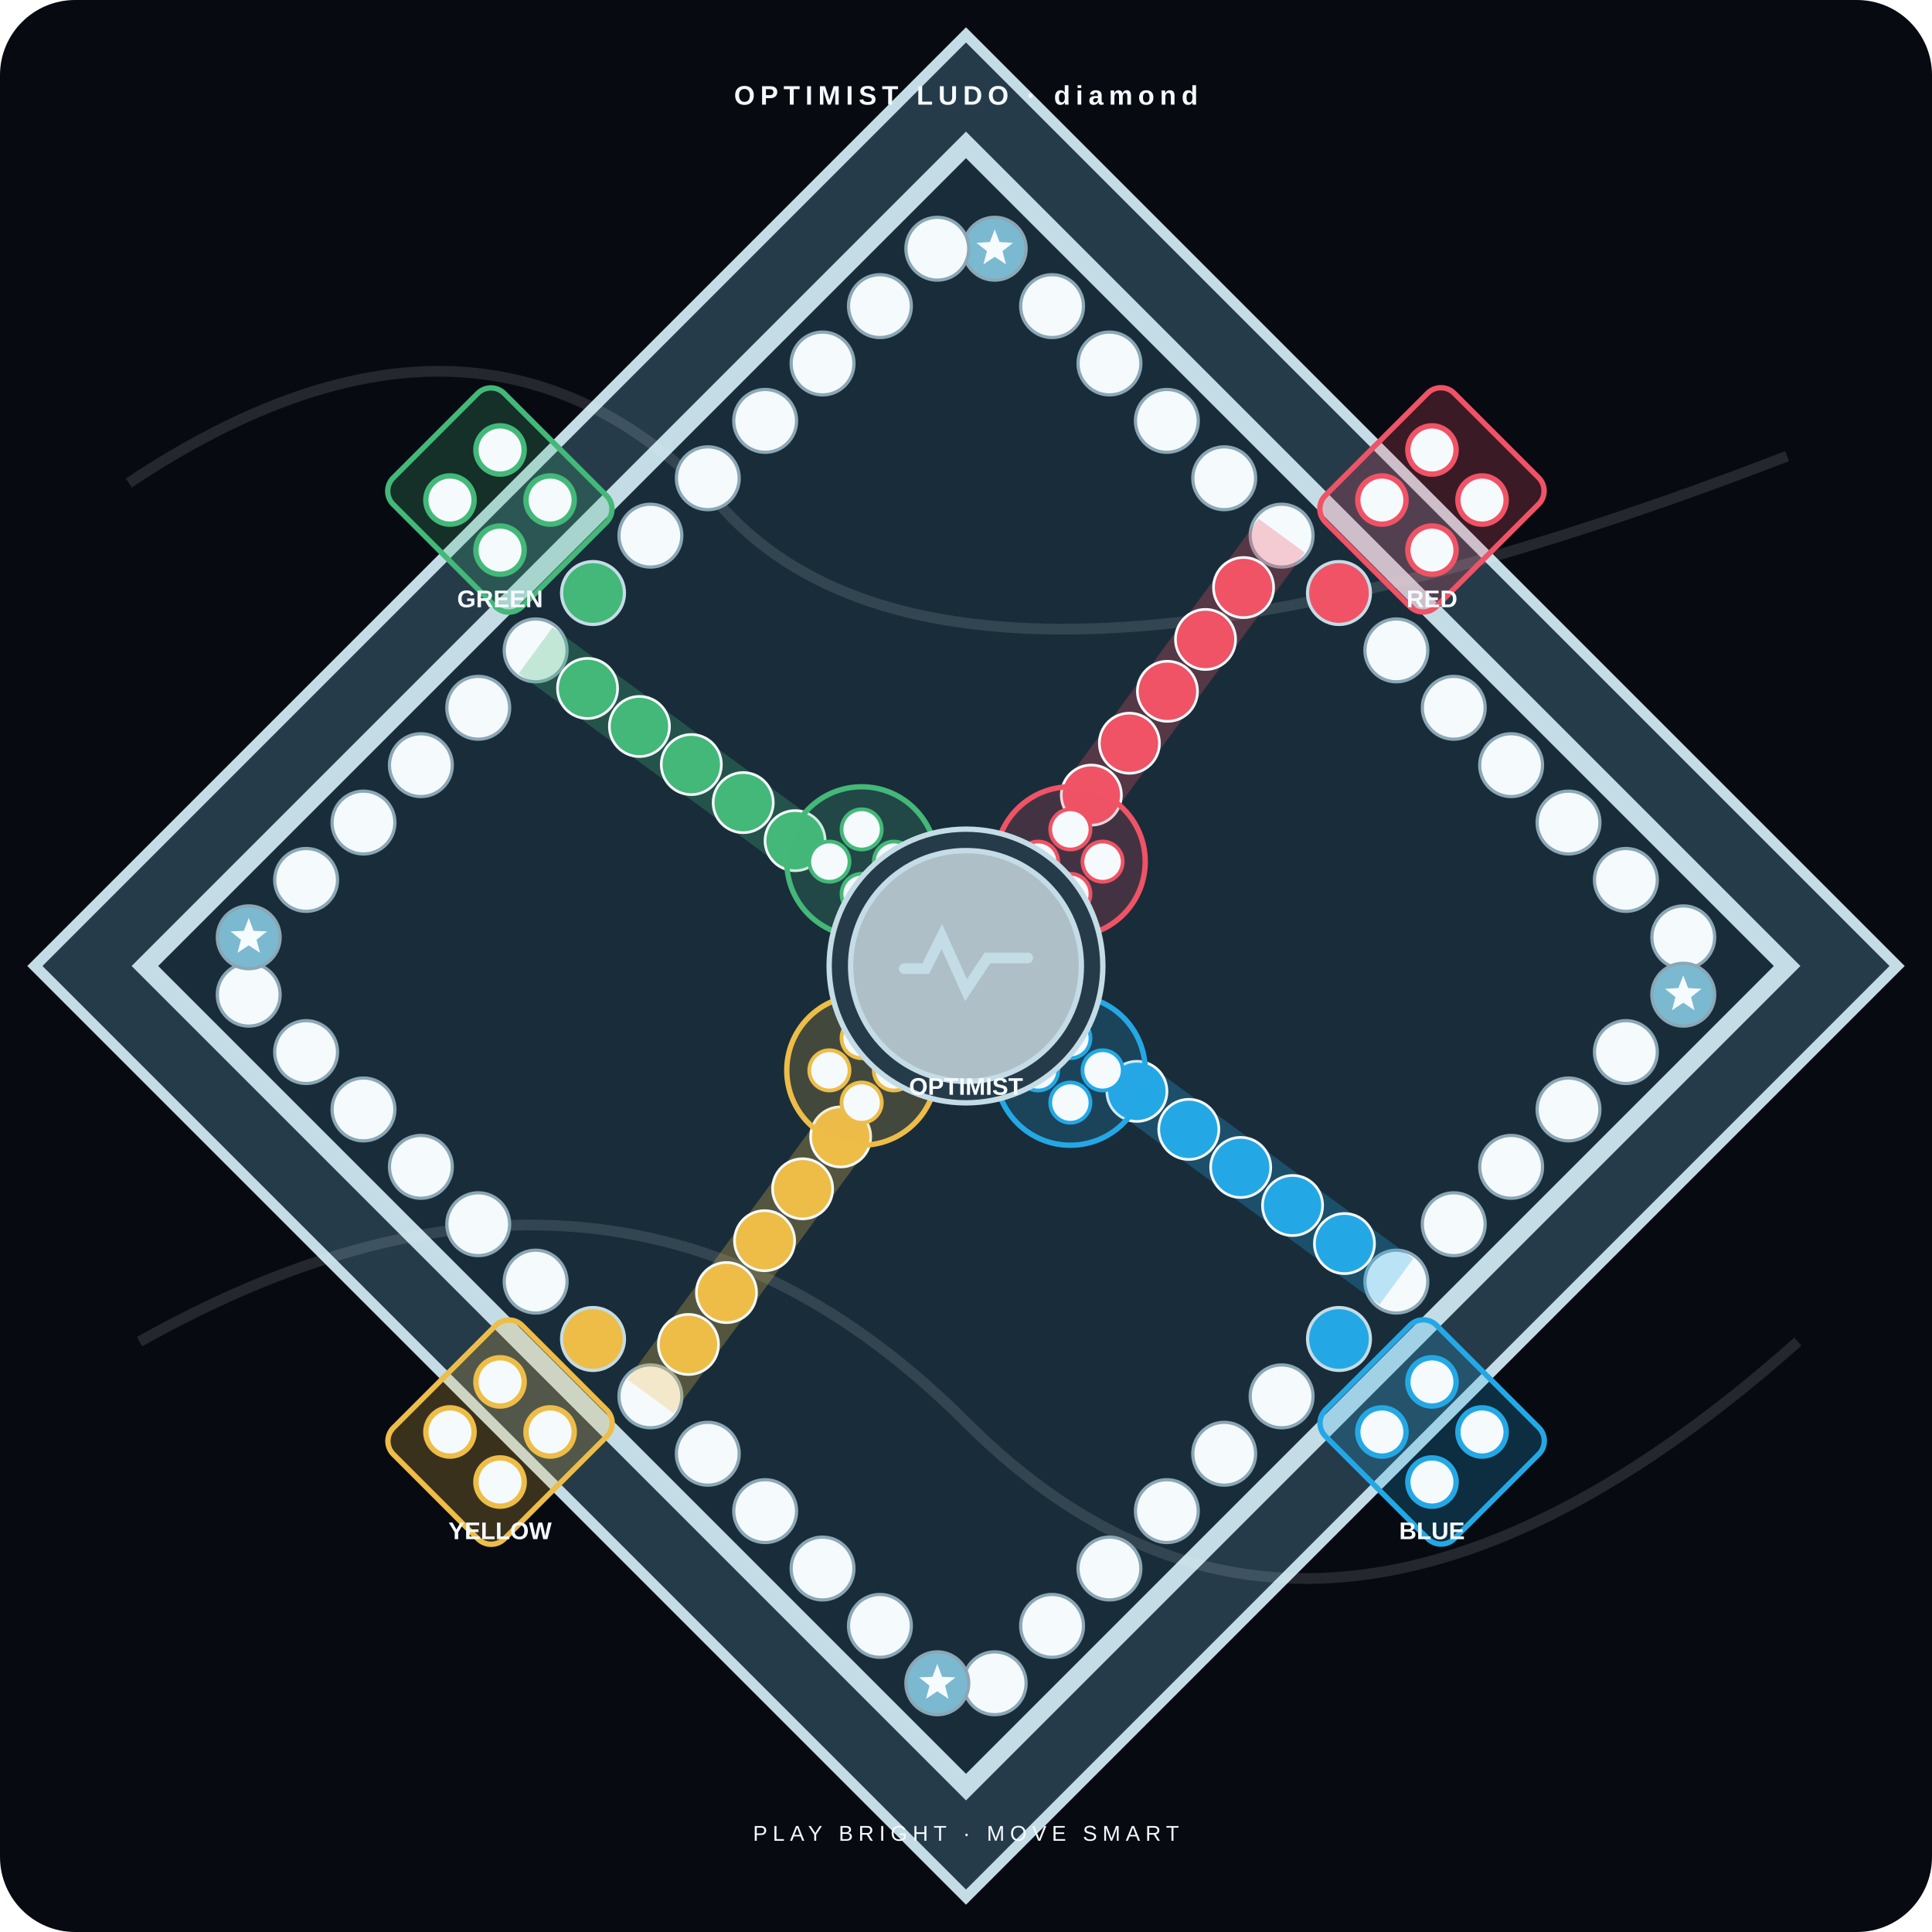
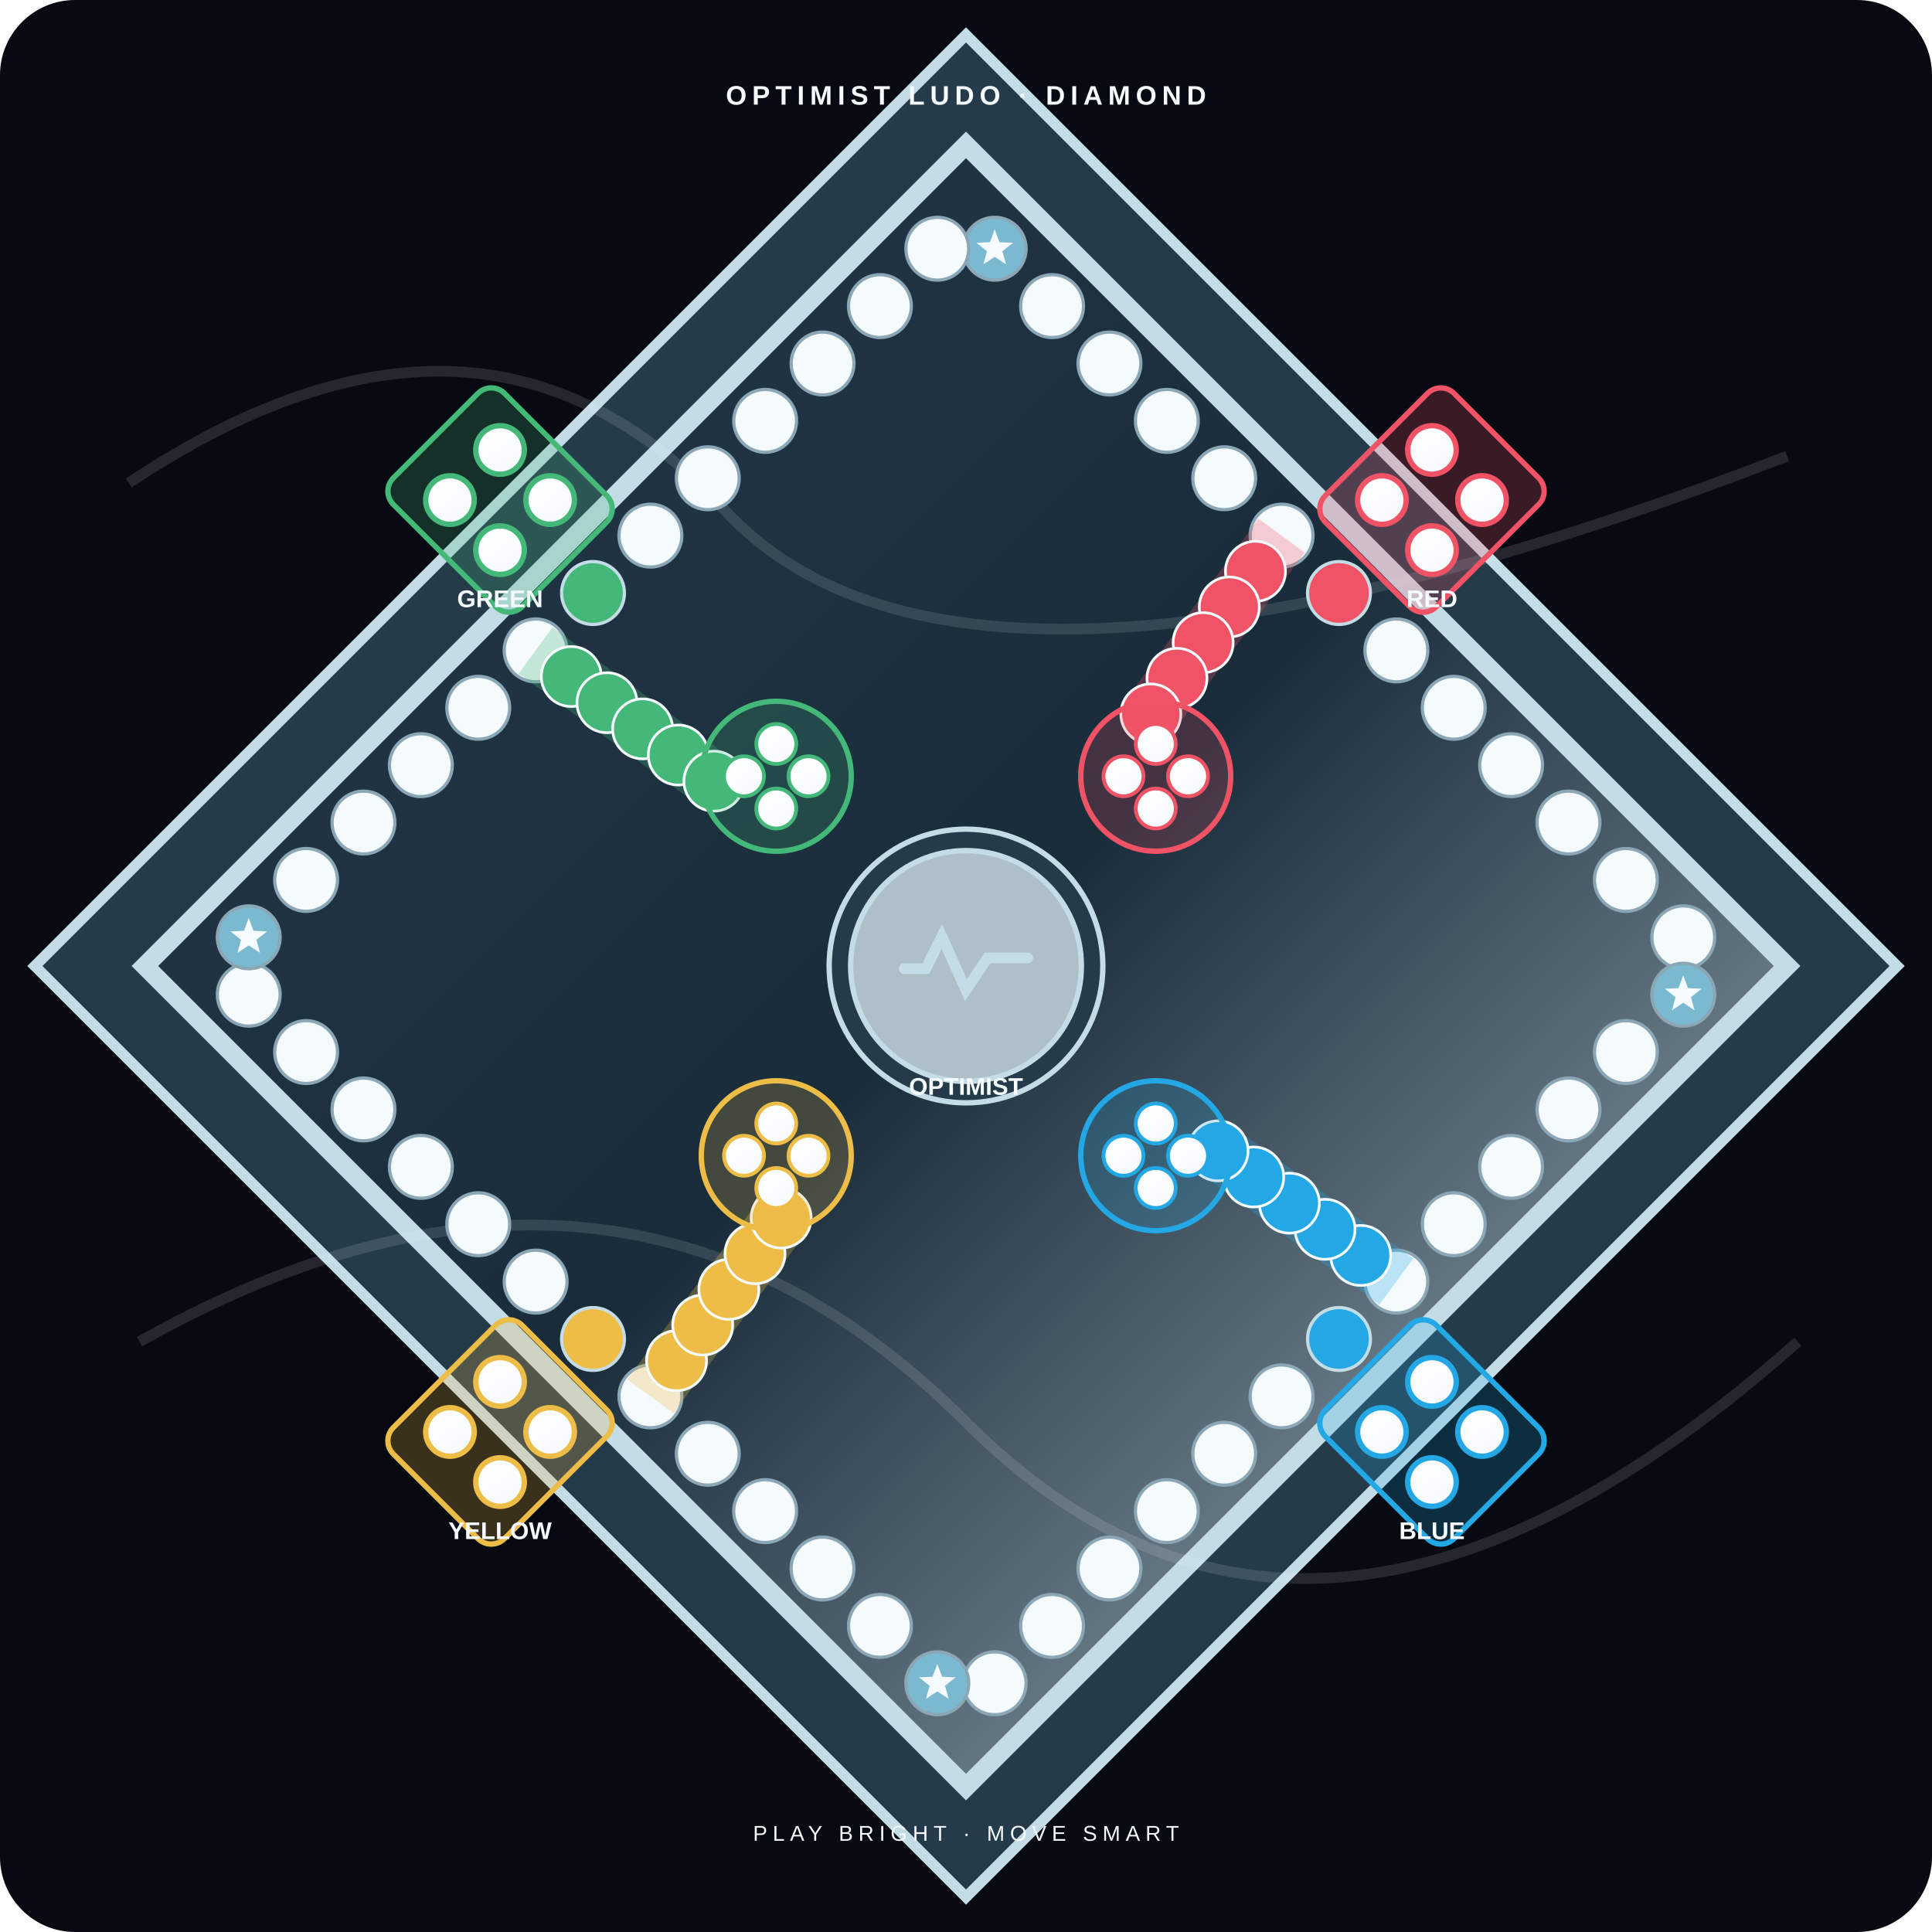
- <svg xmlns="http://www.w3.org/2000/svg" width="720" height="720" viewBox="0 0 720 720">
+ <svg xmlns="http://www.w3.org/2000/svg" width="720" height="720" viewBox="0 0 720 720" role="img" aria-label="OPTIMIST LUDO DIAMOND MARBLE">
+   <defs>
+     <linearGradient id="table" x1="0" y1="0" x2="1" y2="1">
+       <stop stop-color="#263b4a" />
+       <stop offset=".5" stop-color="#192c3a" />
+       <stop offset="1" stop-color="#aebfc8" />
+     </linearGradient>
+     <linearGradient id="cell" x1="0" y1="0" x2=".8" y2="1">
+       <stop stop-color="#fff" />
+       <stop offset="1" stop-color="#f5fafc" />
+     </linearGradient>
+   </defs>
  <rect width="720" height="720" rx="28" fill="#080a12" />
-   <path d="M360,13 L707,360 L360,707 L13,360Z" fill="#263b4a" stroke="#c4dce5" stroke-width="4" />
-   <path d="M360,54 L666,360 L360,666 L54,360Z" fill="#192c3a" stroke="#c4dce5" stroke-width="7" />
+   <path d="M360.00,13.00 L707.00,360.00 L360.00,707.00 L13.00,360.00Z" fill="#263b4a" stroke="#c4dce5" stroke-width="4" />
+   <path d="M360.00,54.00 L666.00,360.00 L360.00,666.00 L54.00,360.00Z" fill="url(#table)" stroke="#c4dce5" stroke-width="7" />
  <path d="M48 180Q180 92 270 190T666 170M52 500Q230 400 360 530T670 500" fill="none" stroke="#f5fbff" stroke-opacity=".12" stroke-width="4" />
-   <g transform="translate(533.65 186.35) rotate(-45.0)">
-     <rect x="-33.9" y="-29.3" width="67.9" height="58.5" rx="7" fill="#ef5365" fill-opacity=".22" stroke="#ef5365" stroke-width="2" />
+   <g transform="translate(533.648 186.352) rotate(-45.00)">
+     <rect x="-33.93" y="-29.27" width="67.86" height="58.55" rx="7" fill="#ef5365" fill-opacity=".22" stroke="#ef5365" stroke-width="2" />
  </g>
-   <circle id="bred0" cx="514.99" cy="186.35" r="9.0" fill="#f5fafc" stroke="#ef5365" stroke-width="2" />
-   <circle id="bred1" cx="533.65" cy="205.01" r="9.0" fill="#f5fafc" stroke="#ef5365" stroke-width="2" />
-   <circle id="bred2" cx="533.65" cy="167.69" r="9.0" fill="#f5fafc" stroke="#ef5365" stroke-width="2" />
-   <circle id="bred3" cx="552.31" cy="186.35" r="9.0" fill="#f5fafc" stroke="#ef5365" stroke-width="2" />
-   <text x="533.65" y="226.3" text-anchor="middle" fill="#f5fbff" font-family="Arial" font-size="9" font-weight="bold">RED</text>
-   <g transform="translate(533.65 533.65) rotate(45.0)">
-     <rect x="-33.9" y="-29.3" width="67.9" height="58.5" rx="7" fill="#24a8e5" fill-opacity=".22" stroke="#24a8e5" stroke-width="2" />
+   <circle id="bred0" cx="514.98" cy="186.352" r="9.05" fill="url(#cell)" stroke="#ef5365" stroke-width="2" />
+   <circle id="bred1" cx="533.648" cy="205.02" r="9.05" fill="url(#cell)" stroke="#ef5365" stroke-width="2" />
+   <circle id="bred2" cx="533.648" cy="167.684" r="9.05" fill="url(#cell)" stroke="#ef5365" stroke-width="2" />
+   <circle id="bred3" cx="552.316" cy="186.352" r="9.05" fill="url(#cell)" stroke="#ef5365" stroke-width="2" />
+   <text x="533.648" y="226.27" text-anchor="middle" fill="#f5fbff" font-family="Arial" font-size="9" font-weight="bold">RED</text>
+   <g transform="translate(533.648 533.648) rotate(45.00)">
+     <rect x="-33.93" y="-29.27" width="67.86" height="58.55" rx="7" fill="#24a8e5" fill-opacity=".22" stroke="#24a8e5" stroke-width="2" />
  </g>
-   <circle id="bblue0" cx="533.65" cy="514.99" r="9.0" fill="#f5fafc" stroke="#24a8e5" stroke-width="2" />
-   <circle id="bblue1" cx="514.99" cy="533.65" r="9.0" fill="#f5fafc" stroke="#24a8e5" stroke-width="2" />
-   <circle id="bblue2" cx="552.31" cy="533.65" r="9.0" fill="#f5fafc" stroke="#24a8e5" stroke-width="2" />
-   <circle id="bblue3" cx="533.65" cy="552.31" r="9.0" fill="#f5fafc" stroke="#24a8e5" stroke-width="2" />
-   <text x="533.65" y="573.6" text-anchor="middle" fill="#f5fbff" font-family="Arial" font-size="9" font-weight="bold">BLUE</text>
-   <g transform="translate(186.35 533.65) rotate(135.0)">
-     <rect x="-33.9" y="-29.3" width="67.9" height="58.5" rx="7" fill="#edbd48" fill-opacity=".22" stroke="#edbd48" stroke-width="2" />
+   <circle id="bblue0" cx="533.648" cy="514.98" r="9.05" fill="url(#cell)" stroke="#24a8e5" stroke-width="2" />
+   <circle id="bblue1" cx="514.98" cy="533.648" r="9.05" fill="url(#cell)" stroke="#24a8e5" stroke-width="2" />
+   <circle id="bblue2" cx="552.316" cy="533.648" r="9.05" fill="url(#cell)" stroke="#24a8e5" stroke-width="2" />
+   <circle id="bblue3" cx="533.648" cy="552.316" r="9.05" fill="url(#cell)" stroke="#24a8e5" stroke-width="2" />
+   <text x="533.648" y="573.57" text-anchor="middle" fill="#f5fbff" font-family="Arial" font-size="9" font-weight="bold">BLUE</text>
+   <g transform="translate(186.352 533.648) rotate(135.00)">
+     <rect x="-33.93" y="-29.27" width="67.86" height="58.55" rx="7" fill="#edbd48" fill-opacity=".22" stroke="#edbd48" stroke-width="2" />
  </g>
-   <circle id="byellow0" cx="205.01" cy="533.65" r="9.0" fill="#f5fafc" stroke="#edbd48" stroke-width="2" />
-   <circle id="byellow1" cx="186.35" cy="514.99" r="9.0" fill="#f5fafc" stroke="#edbd48" stroke-width="2" />
-   <circle id="byellow2" cx="186.35" cy="552.31" r="9.0" fill="#f5fafc" stroke="#edbd48" stroke-width="2" />
-   <circle id="byellow3" cx="167.69" cy="533.65" r="9.0" fill="#f5fafc" stroke="#edbd48" stroke-width="2" />
-   <text x="186.35" y="573.6" text-anchor="middle" fill="#f5fbff" font-family="Arial" font-size="9" font-weight="bold">YELLOW</text>
-   <g transform="translate(186.35 186.35) rotate(-135.0)">
-     <rect x="-33.9" y="-29.3" width="67.9" height="58.5" rx="7" fill="#43b878" fill-opacity=".22" stroke="#43b878" stroke-width="2" />
+   <circle id="byellow0" cx="205.02" cy="533.648" r="9.05" fill="url(#cell)" stroke="#edbd48" stroke-width="2" />
+   <circle id="byellow1" cx="186.352" cy="514.98" r="9.05" fill="url(#cell)" stroke="#edbd48" stroke-width="2" />
+   <circle id="byellow2" cx="186.352" cy="552.316" r="9.05" fill="url(#cell)" stroke="#edbd48" stroke-width="2" />
+   <circle id="byellow3" cx="167.684" cy="533.648" r="9.05" fill="url(#cell)" stroke="#edbd48" stroke-width="2" />
+   <text x="186.352" y="573.57" text-anchor="middle" fill="#f5fbff" font-family="Arial" font-size="9" font-weight="bold">YELLOW</text>
+   <g transform="translate(186.352 186.352) rotate(-135.00)">
+     <rect x="-33.93" y="-29.27" width="67.86" height="58.55" rx="7" fill="#43b878" fill-opacity=".22" stroke="#43b878" stroke-width="2" />
  </g>
-   <circle id="bgreen0" cx="186.35" cy="205.01" r="9.0" fill="#f5fafc" stroke="#43b878" stroke-width="2" />
-   <circle id="bgreen1" cx="205.01" cy="186.35" r="9.0" fill="#f5fafc" stroke="#43b878" stroke-width="2" />
-   <circle id="bgreen2" cx="167.69" cy="186.35" r="9.0" fill="#f5fafc" stroke="#43b878" stroke-width="2" />
-   <circle id="bgreen3" cx="186.35" cy="167.69" r="9.0" fill="#f5fafc" stroke="#43b878" stroke-width="2" />
-   <text x="186.35" y="226.3" text-anchor="middle" fill="#f5fbff" font-family="Arial" font-size="9" font-weight="bold">GREEN</text>
-   <circle id="t0" cx="370.69" cy="92.69" r="11.71" fill="#7bb9d1" stroke="#8ba7b5" stroke-width="1.2" />
-   <polygon id="s0" points="370.7,85.5 372.5,90.2 377.5,90.5 373.6,93.6 374.9,98.5 370.7,95.7 366.5,98.5 367.8,93.6 363.9,90.5 368.9,90.2" fill="#f5fbff" />
-   <circle id="t1" cx="392.08" cy="114.08" r="11.71" fill="#f5fafc" stroke="#8ba7b5" stroke-width="1.2" />
-   <circle id="t2" cx="413.46" cy="135.46" r="11.71" fill="#f5fafc" stroke="#8ba7b5" stroke-width="1.2" />
-   <circle id="t3" cx="434.85" cy="156.85" r="11.71" fill="#f5fafc" stroke="#8ba7b5" stroke-width="1.2" />
-   <circle id="t4" cx="456.23" cy="178.23" r="11.71" fill="#f5fafc" stroke="#8ba7b5" stroke-width="1.2" />
-   <circle id="t5" cx="477.62" cy="199.62" r="11.71" fill="#f5fafc" stroke="#8ba7b5" stroke-width="1.2" />
+   <circle id="bgreen0" cx="186.352" cy="205.02" r="9.05" fill="url(#cell)" stroke="#43b878" stroke-width="2" />
+   <circle id="bgreen1" cx="205.02" cy="186.352" r="9.05" fill="url(#cell)" stroke="#43b878" stroke-width="2" />
+   <circle id="bgreen2" cx="167.684" cy="186.352" r="9.05" fill="url(#cell)" stroke="#43b878" stroke-width="2" />
+   <circle id="bgreen3" cx="186.352" cy="167.684" r="9.05" fill="url(#cell)" stroke="#43b878" stroke-width="2" />
+   <text x="186.352" y="226.27" text-anchor="middle" fill="#f5fbff" font-family="Arial" font-size="9" font-weight="bold">GREEN</text>
+   <circle id="t0" cx="370.692" cy="92.692" r="11.71" fill="#7bb9d1" stroke="#8ba7b5" stroke-width="1.2" />
+   <polygon id="s0" points="370.69,85.51 372.47,90.25 377.53,90.47 373.56,93.62 374.92,98.51 370.69,95.71 366.47,98.51 367.82,93.62 363.86,90.47 368.92,90.25" fill="#f5fbff" />
+   <circle id="t1" cx="392.077" cy="114.077" r="11.71" fill="#f5fafc" stroke="#8ba7b5" stroke-width="1.2" />
+   <circle id="t2" cx="413.462" cy="135.462" r="11.71" fill="#f5fafc" stroke="#8ba7b5" stroke-width="1.2" />
+   <circle id="t3" cx="434.846" cy="156.846" r="11.71" fill="#f5fafc" stroke="#8ba7b5" stroke-width="1.2" />
+   <circle id="t4" cx="456.231" cy="178.231" r="11.71" fill="#f5fafc" stroke="#8ba7b5" stroke-width="1.2" />
+   <circle id="t5" cx="477.615" cy="199.615" r="11.71" fill="#f5fafc" stroke="#8ba7b5" stroke-width="1.2" />
  <circle id="t6" cx="499" cy="221" r="11.71" fill="#ef5365" stroke="#c4dce5" stroke-width="1.2" />
-   <circle id="t7" cx="520.38" cy="242.38" r="11.71" fill="#f5fafc" stroke="#8ba7b5" stroke-width="1.2" />
-   <circle id="t8" cx="541.77" cy="263.77" r="11.71" fill="#f5fafc" stroke="#8ba7b5" stroke-width="1.2" />
-   <circle id="t9" cx="563.15" cy="285.15" r="11.71" fill="#f5fafc" stroke="#8ba7b5" stroke-width="1.2" />
-   <circle id="t10" cx="584.54" cy="306.54" r="11.71" fill="#f5fafc" stroke="#8ba7b5" stroke-width="1.2" />
-   <circle id="t11" cx="605.92" cy="327.92" r="11.71" fill="#f5fafc" stroke="#8ba7b5" stroke-width="1.2" />
-   <circle id="t12" cx="627.31" cy="349.31" r="11.71" fill="#f5fafc" stroke="#8ba7b5" stroke-width="1.2" />
-   <circle id="t13" cx="627.31" cy="370.69" r="11.71" fill="#7bb9d1" stroke="#8ba7b5" stroke-width="1.2" />
-   <polygon id="s13" points="627.3,363.5 629.1,368.2 634.1,368.5 630.2,371.6 631.5,376.5 627.3,373.7 623.1,376.5 624.4,371.6 620.5,368.5 625.5,368.2" fill="#f5fbff" />
-   <circle id="t14" cx="605.92" cy="392.08" r="11.71" fill="#f5fafc" stroke="#8ba7b5" stroke-width="1.2" />
-   <circle id="t15" cx="584.54" cy="413.46" r="11.71" fill="#f5fafc" stroke="#8ba7b5" stroke-width="1.2" />
-   <circle id="t16" cx="563.15" cy="434.85" r="11.71" fill="#f5fafc" stroke="#8ba7b5" stroke-width="1.2" />
-   <circle id="t17" cx="541.77" cy="456.23" r="11.71" fill="#f5fafc" stroke="#8ba7b5" stroke-width="1.2" />
-   <circle id="t18" cx="520.38" cy="477.62" r="11.71" fill="#f5fafc" stroke="#8ba7b5" stroke-width="1.2" />
+   <circle id="t7" cx="520.385" cy="242.385" r="11.71" fill="#f5fafc" stroke="#8ba7b5" stroke-width="1.2" />
+   <circle id="t8" cx="541.769" cy="263.769" r="11.71" fill="#f5fafc" stroke="#8ba7b5" stroke-width="1.2" />
+   <circle id="t9" cx="563.154" cy="285.154" r="11.71" fill="#f5fafc" stroke="#8ba7b5" stroke-width="1.2" />
+   <circle id="t10" cx="584.538" cy="306.538" r="11.71" fill="#f5fafc" stroke="#8ba7b5" stroke-width="1.2" />
+   <circle id="t11" cx="605.923" cy="327.923" r="11.71" fill="#f5fafc" stroke="#8ba7b5" stroke-width="1.2" />
+   <circle id="t12" cx="627.308" cy="349.308" r="11.71" fill="#f5fafc" stroke="#8ba7b5" stroke-width="1.2" />
+   <circle id="t13" cx="627.308" cy="370.692" r="11.71" fill="#7bb9d1" stroke="#8ba7b5" stroke-width="1.2" />
+   <polygon id="s13" points="627.31,363.51 629.08,368.25 634.14,368.47 630.18,371.62 631.53,376.51 627.31,373.71 623.08,376.51 624.44,371.62 620.47,368.47 625.53,368.25" fill="#f5fbff" />
+   <circle id="t14" cx="605.923" cy="392.077" r="11.71" fill="#f5fafc" stroke="#8ba7b5" stroke-width="1.2" />
+   <circle id="t15" cx="584.538" cy="413.462" r="11.71" fill="#f5fafc" stroke="#8ba7b5" stroke-width="1.2" />
+   <circle id="t16" cx="563.154" cy="434.846" r="11.71" fill="#f5fafc" stroke="#8ba7b5" stroke-width="1.2" />
+   <circle id="t17" cx="541.769" cy="456.231" r="11.71" fill="#f5fafc" stroke="#8ba7b5" stroke-width="1.2" />
+   <circle id="t18" cx="520.385" cy="477.615" r="11.71" fill="#f5fafc" stroke="#8ba7b5" stroke-width="1.2" />
  <circle id="t19" cx="499" cy="499" r="11.71" fill="#24a8e5" stroke="#c4dce5" stroke-width="1.2" />
-   <circle id="t20" cx="477.62" cy="520.38" r="11.71" fill="#f5fafc" stroke="#8ba7b5" stroke-width="1.2" />
-   <circle id="t21" cx="456.23" cy="541.77" r="11.71" fill="#f5fafc" stroke="#8ba7b5" stroke-width="1.2" />
-   <circle id="t22" cx="434.85" cy="563.15" r="11.71" fill="#f5fafc" stroke="#8ba7b5" stroke-width="1.2" />
-   <circle id="t23" cx="413.46" cy="584.54" r="11.71" fill="#f5fafc" stroke="#8ba7b5" stroke-width="1.2" />
-   <circle id="t24" cx="392.08" cy="605.92" r="11.71" fill="#f5fafc" stroke="#8ba7b5" stroke-width="1.2" />
-   <circle id="t25" cx="370.69" cy="627.31" r="11.71" fill="#f5fafc" stroke="#8ba7b5" stroke-width="1.2" />
-   <circle id="t26" cx="349.31" cy="627.31" r="11.71" fill="#7bb9d1" stroke="#8ba7b5" stroke-width="1.2" />
-   <polygon id="s26" points="349.3,620.1 351.1,624.9 356.1,625.1 352.2,628.2 353.5,633.1 349.3,630.3 345.1,633.1 346.4,628.2 342.5,625.1 347.5,624.9" fill="#f5fbff" />
-   <circle id="t27" cx="327.92" cy="605.92" r="11.71" fill="#f5fafc" stroke="#8ba7b5" stroke-width="1.2" />
-   <circle id="t28" cx="306.54" cy="584.54" r="11.71" fill="#f5fafc" stroke="#8ba7b5" stroke-width="1.2" />
-   <circle id="t29" cx="285.15" cy="563.15" r="11.71" fill="#f5fafc" stroke="#8ba7b5" stroke-width="1.2" />
-   <circle id="t30" cx="263.77" cy="541.77" r="11.71" fill="#f5fafc" stroke="#8ba7b5" stroke-width="1.2" />
-   <circle id="t31" cx="242.38" cy="520.38" r="11.71" fill="#f5fafc" stroke="#8ba7b5" stroke-width="1.2" />
+   <circle id="t20" cx="477.615" cy="520.385" r="11.71" fill="#f5fafc" stroke="#8ba7b5" stroke-width="1.2" />
+   <circle id="t21" cx="456.231" cy="541.769" r="11.71" fill="#f5fafc" stroke="#8ba7b5" stroke-width="1.2" />
+   <circle id="t22" cx="434.846" cy="563.154" r="11.71" fill="#f5fafc" stroke="#8ba7b5" stroke-width="1.2" />
+   <circle id="t23" cx="413.462" cy="584.538" r="11.71" fill="#f5fafc" stroke="#8ba7b5" stroke-width="1.2" />
+   <circle id="t24" cx="392.077" cy="605.923" r="11.71" fill="#f5fafc" stroke="#8ba7b5" stroke-width="1.2" />
+   <circle id="t25" cx="370.692" cy="627.308" r="11.71" fill="#f5fafc" stroke="#8ba7b5" stroke-width="1.2" />
+   <circle id="t26" cx="349.308" cy="627.308" r="11.71" fill="#7bb9d1" stroke="#8ba7b5" stroke-width="1.2" />
+   <polygon id="s26" points="349.31,620.12 351.08,624.87 356.14,625.09 352.18,628.24 353.53,633.12 349.31,630.33 345.08,633.12 346.44,628.24 342.47,625.09 347.53,624.87" fill="#f5fbff" />
+   <circle id="t27" cx="327.923" cy="605.923" r="11.71" fill="#f5fafc" stroke="#8ba7b5" stroke-width="1.2" />
+   <circle id="t28" cx="306.538" cy="584.538" r="11.71" fill="#f5fafc" stroke="#8ba7b5" stroke-width="1.2" />
+   <circle id="t29" cx="285.154" cy="563.154" r="11.71" fill="#f5fafc" stroke="#8ba7b5" stroke-width="1.2" />
+   <circle id="t30" cx="263.769" cy="541.769" r="11.71" fill="#f5fafc" stroke="#8ba7b5" stroke-width="1.2" />
+   <circle id="t31" cx="242.385" cy="520.385" r="11.71" fill="#f5fafc" stroke="#8ba7b5" stroke-width="1.2" />
  <circle id="t32" cx="221" cy="499" r="11.71" fill="#edbd48" stroke="#c4dce5" stroke-width="1.2" />
-   <circle id="t33" cx="199.62" cy="477.62" r="11.71" fill="#f5fafc" stroke="#8ba7b5" stroke-width="1.2" />
-   <circle id="t34" cx="178.23" cy="456.23" r="11.71" fill="#f5fafc" stroke="#8ba7b5" stroke-width="1.2" />
-   <circle id="t35" cx="156.85" cy="434.85" r="11.71" fill="#f5fafc" stroke="#8ba7b5" stroke-width="1.2" />
-   <circle id="t36" cx="135.46" cy="413.46" r="11.71" fill="#f5fafc" stroke="#8ba7b5" stroke-width="1.2" />
-   <circle id="t37" cx="114.08" cy="392.08" r="11.71" fill="#f5fafc" stroke="#8ba7b5" stroke-width="1.2" />
-   <circle id="t38" cx="92.69" cy="370.69" r="11.71" fill="#f5fafc" stroke="#8ba7b5" stroke-width="1.2" />
-   <circle id="t39" cx="92.69" cy="349.31" r="11.71" fill="#7bb9d1" stroke="#8ba7b5" stroke-width="1.2" />
-   <polygon id="s39" points="92.7,342.1 94.5,346.9 99.5,347.1 95.6,350.2 96.9,355.1 92.7,352.3 88.5,355.1 89.8,350.2 85.9,347.1 90.9,346.9" fill="#f5fbff" />
-   <circle id="t40" cx="114.08" cy="327.92" r="11.71" fill="#f5fafc" stroke="#8ba7b5" stroke-width="1.2" />
-   <circle id="t41" cx="135.46" cy="306.54" r="11.71" fill="#f5fafc" stroke="#8ba7b5" stroke-width="1.2" />
-   <circle id="t42" cx="156.85" cy="285.15" r="11.71" fill="#f5fafc" stroke="#8ba7b5" stroke-width="1.2" />
-   <circle id="t43" cx="178.23" cy="263.77" r="11.71" fill="#f5fafc" stroke="#8ba7b5" stroke-width="1.2" />
-   <circle id="t44" cx="199.62" cy="242.38" r="11.71" fill="#f5fafc" stroke="#8ba7b5" stroke-width="1.2" />
+   <circle id="t33" cx="199.615" cy="477.615" r="11.71" fill="#f5fafc" stroke="#8ba7b5" stroke-width="1.2" />
+   <circle id="t34" cx="178.231" cy="456.231" r="11.71" fill="#f5fafc" stroke="#8ba7b5" stroke-width="1.2" />
+   <circle id="t35" cx="156.846" cy="434.846" r="11.71" fill="#f5fafc" stroke="#8ba7b5" stroke-width="1.2" />
+   <circle id="t36" cx="135.462" cy="413.462" r="11.71" fill="#f5fafc" stroke="#8ba7b5" stroke-width="1.2" />
+   <circle id="t37" cx="114.077" cy="392.077" r="11.71" fill="#f5fafc" stroke="#8ba7b5" stroke-width="1.2" />
+   <circle id="t38" cx="92.692" cy="370.692" r="11.71" fill="#f5fafc" stroke="#8ba7b5" stroke-width="1.2" />
+   <circle id="t39" cx="92.692" cy="349.308" r="11.71" fill="#7bb9d1" stroke="#8ba7b5" stroke-width="1.2" />
+   <polygon id="s39" points="92.69,342.12 94.47,346.87 99.53,347.09 95.56,350.24 96.92,355.12 92.69,352.33 88.47,355.12 89.82,350.24 85.86,347.09 90.92,346.87" fill="#f5fbff" />
+   <circle id="t40" cx="114.077" cy="327.923" r="11.71" fill="#f5fafc" stroke="#8ba7b5" stroke-width="1.2" />
+   <circle id="t41" cx="135.462" cy="306.538" r="11.71" fill="#f5fafc" stroke="#8ba7b5" stroke-width="1.2" />
+   <circle id="t42" cx="156.846" cy="285.154" r="11.71" fill="#f5fafc" stroke="#8ba7b5" stroke-width="1.2" />
+   <circle id="t43" cx="178.231" cy="263.769" r="11.71" fill="#f5fafc" stroke="#8ba7b5" stroke-width="1.2" />
+   <circle id="t44" cx="199.615" cy="242.385" r="11.71" fill="#f5fafc" stroke="#8ba7b5" stroke-width="1.2" />
  <circle id="t45" cx="221" cy="221" r="11.71" fill="#43b878" stroke="#c4dce5" stroke-width="1.2" />
-   <circle id="t46" cx="242.38" cy="199.62" r="11.71" fill="#f5fafc" stroke="#8ba7b5" stroke-width="1.2" />
-   <circle id="t47" cx="263.77" cy="178.23" r="11.71" fill="#f5fafc" stroke="#8ba7b5" stroke-width="1.2" />
-   <circle id="t48" cx="285.15" cy="156.85" r="11.71" fill="#f5fafc" stroke="#8ba7b5" stroke-width="1.2" />
-   <circle id="t49" cx="306.54" cy="135.46" r="11.71" fill="#f5fafc" stroke="#8ba7b5" stroke-width="1.2" />
-   <circle id="t50" cx="327.92" cy="114.08" r="11.71" fill="#f5fafc" stroke="#8ba7b5" stroke-width="1.2" />
-   <circle id="t51" cx="349.31" cy="92.69" r="11.71" fill="#f5fafc" stroke="#8ba7b5" stroke-width="1.2" />
-   <path d="M477.62,199.62 L463.44,218.96 L449.26,238.3 L435.07,257.63 L420.89,276.97 L406.71,296.31" stroke="#ef5365" stroke-opacity=".28" stroke-width="21.3" fill="none" />
-   <circle id="hred0" cx="463.44" cy="218.96" r="11.2" fill="#ef5365" stroke="#f5fafc" stroke-width="1" />
-   <circle id="hred1" cx="449.26" cy="238.3" r="11.2" fill="#ef5365" stroke="#f5fafc" stroke-width="1" />
-   <circle id="hred2" cx="435.07" cy="257.63" r="11.2" fill="#ef5365" stroke="#f5fafc" stroke-width="1" />
-   <circle id="hred3" cx="420.89" cy="276.97" r="11.2" fill="#ef5365" stroke="#f5fafc" stroke-width="1" />
-   <circle id="hred4" cx="406.71" cy="296.31" r="11.2" fill="#ef5365" stroke="#f5fafc" stroke-width="1" />
-   <circle cx="398.89" cy="321.11" r="27.9" fill="#ef5365" fill-opacity=".2" stroke="#ef5365" stroke-width="2" />
-   <circle id="fred0" cx="386.87" cy="321.11" r="7.5" fill="#f5fafc" stroke="#ef5365" stroke-width="1.4" />
-   <circle id="fred1" cx="398.89" cy="333.13" r="7.5" fill="#f5fafc" stroke="#ef5365" stroke-width="1.4" />
-   <circle id="fred2" cx="398.89" cy="309.09" r="7.5" fill="#f5fafc" stroke="#ef5365" stroke-width="1.4" />
-   <circle id="fred3" cx="410.91" cy="321.11" r="7.5" fill="#f5fafc" stroke="#ef5365" stroke-width="1.4" />
-   <path d="M520.38,477.62 L501.04,463.44 L481.7,449.26 L462.37,435.07 L443.03,420.89 L423.69,406.71" stroke="#24a8e5" stroke-opacity=".28" stroke-width="21.3" fill="none" />
-   <circle id="hblue0" cx="501.04" cy="463.44" r="11.2" fill="#24a8e5" stroke="#f5fafc" stroke-width="1" />
-   <circle id="hblue1" cx="481.7" cy="449.26" r="11.2" fill="#24a8e5" stroke="#f5fafc" stroke-width="1" />
-   <circle id="hblue2" cx="462.37" cy="435.07" r="11.2" fill="#24a8e5" stroke="#f5fafc" stroke-width="1" />
-   <circle id="hblue3" cx="443.03" cy="420.89" r="11.2" fill="#24a8e5" stroke="#f5fafc" stroke-width="1" />
-   <circle id="hblue4" cx="423.69" cy="406.71" r="11.2" fill="#24a8e5" stroke="#f5fafc" stroke-width="1" />
-   <circle cx="398.89" cy="398.89" r="27.9" fill="#24a8e5" fill-opacity=".2" stroke="#24a8e5" stroke-width="2" />
-   <circle id="fblue0" cx="398.89" cy="386.87" r="7.5" fill="#f5fafc" stroke="#24a8e5" stroke-width="1.4" />
-   <circle id="fblue1" cx="386.87" cy="398.89" r="7.5" fill="#f5fafc" stroke="#24a8e5" stroke-width="1.4" />
-   <circle id="fblue2" cx="410.91" cy="398.89" r="7.5" fill="#f5fafc" stroke="#24a8e5" stroke-width="1.4" />
-   <circle id="fblue3" cx="398.89" cy="410.91" r="7.5" fill="#f5fafc" stroke="#24a8e5" stroke-width="1.4" />
-   <path d="M242.38,520.38 L256.56,501.04 L270.74,481.7 L284.93,462.37 L299.11,443.03 L313.29,423.69" stroke="#edbd48" stroke-opacity=".28" stroke-width="21.3" fill="none" />
-   <circle id="hyellow0" cx="256.56" cy="501.04" r="11.2" fill="#edbd48" stroke="#f5fafc" stroke-width="1" />
-   <circle id="hyellow1" cx="270.74" cy="481.7" r="11.2" fill="#edbd48" stroke="#f5fafc" stroke-width="1" />
-   <circle id="hyellow2" cx="284.93" cy="462.37" r="11.2" fill="#edbd48" stroke="#f5fafc" stroke-width="1" />
-   <circle id="hyellow3" cx="299.11" cy="443.03" r="11.2" fill="#edbd48" stroke="#f5fafc" stroke-width="1" />
-   <circle id="hyellow4" cx="313.29" cy="423.69" r="11.2" fill="#edbd48" stroke="#f5fafc" stroke-width="1" />
-   <circle cx="321.11" cy="398.89" r="27.9" fill="#edbd48" fill-opacity=".2" stroke="#edbd48" stroke-width="2" />
-   <circle id="fyellow0" cx="333.13" cy="398.89" r="7.5" fill="#f5fafc" stroke="#edbd48" stroke-width="1.4" />
-   <circle id="fyellow1" cx="321.11" cy="386.87" r="7.5" fill="#f5fafc" stroke="#edbd48" stroke-width="1.4" />
-   <circle id="fyellow2" cx="321.11" cy="410.91" r="7.5" fill="#f5fafc" stroke="#edbd48" stroke-width="1.4" />
-   <circle id="fyellow3" cx="309.09" cy="398.89" r="7.5" fill="#f5fafc" stroke="#edbd48" stroke-width="1.4" />
-   <path d="M199.62,242.38 L218.96,256.56 L238.3,270.74 L257.63,284.93 L276.97,299.11 L296.31,313.29" stroke="#43b878" stroke-opacity=".28" stroke-width="21.3" fill="none" />
-   <circle id="hgreen0" cx="218.96" cy="256.56" r="11.2" fill="#43b878" stroke="#f5fafc" stroke-width="1" />
-   <circle id="hgreen1" cx="238.3" cy="270.74" r="11.2" fill="#43b878" stroke="#f5fafc" stroke-width="1" />
-   <circle id="hgreen2" cx="257.63" cy="284.93" r="11.2" fill="#43b878" stroke="#f5fafc" stroke-width="1" />
-   <circle id="hgreen3" cx="276.97" cy="299.11" r="11.2" fill="#43b878" stroke="#f5fafc" stroke-width="1" />
-   <circle id="hgreen4" cx="296.31" cy="313.29" r="11.2" fill="#43b878" stroke="#f5fafc" stroke-width="1" />
-   <circle cx="321.11" cy="321.11" r="27.9" fill="#43b878" fill-opacity=".2" stroke="#43b878" stroke-width="2" />
-   <circle id="fgreen0" cx="321.11" cy="333.13" r="7.5" fill="#f5fafc" stroke="#43b878" stroke-width="1.4" />
-   <circle id="fgreen1" cx="333.13" cy="321.11" r="7.5" fill="#f5fafc" stroke="#43b878" stroke-width="1.4" />
-   <circle id="fgreen2" cx="309.09" cy="321.11" r="7.5" fill="#f5fafc" stroke="#43b878" stroke-width="1.4" />
-   <circle id="fgreen3" cx="321.11" cy="309.09" r="7.5" fill="#f5fafc" stroke="#43b878" stroke-width="1.4" />
+   <circle id="t46" cx="242.385" cy="199.615" r="11.71" fill="#f5fafc" stroke="#8ba7b5" stroke-width="1.2" />
+   <circle id="t47" cx="263.769" cy="178.231" r="11.71" fill="#f5fafc" stroke="#8ba7b5" stroke-width="1.2" />
+   <circle id="t48" cx="285.154" cy="156.846" r="11.71" fill="#f5fafc" stroke="#8ba7b5" stroke-width="1.2" />
+   <circle id="t49" cx="306.538" cy="135.462" r="11.71" fill="#f5fafc" stroke="#8ba7b5" stroke-width="1.2" />
+   <circle id="t50" cx="327.923" cy="114.077" r="11.71" fill="#f5fafc" stroke="#8ba7b5" stroke-width="1.2" />
+   <circle id="t51" cx="349.308" cy="92.692" r="11.71" fill="#f5fafc" stroke="#8ba7b5" stroke-width="1.2" />
+   <path d="M477.615,199.615 L467.869,212.906 L458.122,226.196 L448.376,239.487 L438.629,252.778 L428.883,266.069" stroke="#ef5365" stroke-opacity=".28" stroke-width="21.29" fill="none" />
+   <circle id="hred0" cx="467.869" cy="212.906" r="11.18" fill="#ef5365" stroke="#f5fafc" stroke-width="1" />
+   <circle id="hred1" cx="458.122" cy="226.196" r="11.18" fill="#ef5365" stroke="#f5fafc" stroke-width="1" />
+   <circle id="hred2" cx="448.376" cy="239.487" r="11.18" fill="#ef5365" stroke="#f5fafc" stroke-width="1" />
+   <circle id="hred3" cx="438.629" cy="252.778" r="11.18" fill="#ef5365" stroke="#f5fafc" stroke-width="1" />
+   <circle id="hred4" cx="428.883" cy="266.069" r="11.18" fill="#ef5365" stroke="#f5fafc" stroke-width="1" />
+   <circle cx="430.711" cy="289.289" r="27.94" fill="#ef5365" fill-opacity=".2" stroke="#ef5365" stroke-width="2" />
+   <circle id="fred0" cx="418.691" cy="289.289" r="7.45" fill="url(#cell)" stroke="#ef5365" stroke-width="1.4" />
+   <circle id="fred1" cx="430.711" cy="301.309" r="7.45" fill="url(#cell)" stroke="#ef5365" stroke-width="1.4" />
+   <circle id="fred2" cx="430.711" cy="277.269" r="7.45" fill="url(#cell)" stroke="#ef5365" stroke-width="1.4" />
+   <circle id="fred3" cx="442.731" cy="289.289" r="7.45" fill="url(#cell)" stroke="#ef5365" stroke-width="1.4" />
+   <path d="M520.385,477.615 L507.094,467.869 L493.804,458.122 L480.513,448.376 L467.222,438.629 L453.931,428.883" stroke="#24a8e5" stroke-opacity=".28" stroke-width="21.29" fill="none" />
+   <circle id="hblue0" cx="507.094" cy="467.869" r="11.18" fill="#24a8e5" stroke="#f5fafc" stroke-width="1" />
+   <circle id="hblue1" cx="493.804" cy="458.122" r="11.18" fill="#24a8e5" stroke="#f5fafc" stroke-width="1" />
+   <circle id="hblue2" cx="480.513" cy="448.376" r="11.18" fill="#24a8e5" stroke="#f5fafc" stroke-width="1" />
+   <circle id="hblue3" cx="467.222" cy="438.629" r="11.18" fill="#24a8e5" stroke="#f5fafc" stroke-width="1" />
+   <circle id="hblue4" cx="453.931" cy="428.883" r="11.18" fill="#24a8e5" stroke="#f5fafc" stroke-width="1" />
+   <circle cx="430.711" cy="430.711" r="27.94" fill="#24a8e5" fill-opacity=".2" stroke="#24a8e5" stroke-width="2" />
+   <circle id="fblue0" cx="430.711" cy="418.691" r="7.45" fill="url(#cell)" stroke="#24a8e5" stroke-width="1.4" />
+   <circle id="fblue1" cx="418.691" cy="430.711" r="7.45" fill="url(#cell)" stroke="#24a8e5" stroke-width="1.4" />
+   <circle id="fblue2" cx="442.731" cy="430.711" r="7.45" fill="url(#cell)" stroke="#24a8e5" stroke-width="1.4" />
+   <circle id="fblue3" cx="430.711" cy="442.731" r="7.45" fill="url(#cell)" stroke="#24a8e5" stroke-width="1.4" />
+   <path d="M242.385,520.385 L252.131,507.094 L261.878,493.804 L271.624,480.513 L281.371,467.222 L291.117,453.931" stroke="#edbd48" stroke-opacity=".28" stroke-width="21.29" fill="none" />
+   <circle id="hyellow0" cx="252.131" cy="507.094" r="11.18" fill="#edbd48" stroke="#f5fafc" stroke-width="1" />
+   <circle id="hyellow1" cx="261.878" cy="493.804" r="11.18" fill="#edbd48" stroke="#f5fafc" stroke-width="1" />
+   <circle id="hyellow2" cx="271.624" cy="480.513" r="11.18" fill="#edbd48" stroke="#f5fafc" stroke-width="1" />
+   <circle id="hyellow3" cx="281.371" cy="467.222" r="11.18" fill="#edbd48" stroke="#f5fafc" stroke-width="1" />
+   <circle id="hyellow4" cx="291.117" cy="453.931" r="11.18" fill="#edbd48" stroke="#f5fafc" stroke-width="1" />
+   <circle cx="289.289" cy="430.711" r="27.94" fill="#edbd48" fill-opacity=".2" stroke="#edbd48" stroke-width="2" />
+   <circle id="fyellow0" cx="301.309" cy="430.711" r="7.45" fill="url(#cell)" stroke="#edbd48" stroke-width="1.4" />
+   <circle id="fyellow1" cx="289.289" cy="418.691" r="7.45" fill="url(#cell)" stroke="#edbd48" stroke-width="1.4" />
+   <circle id="fyellow2" cx="289.289" cy="442.731" r="7.45" fill="url(#cell)" stroke="#edbd48" stroke-width="1.4" />
+   <circle id="fyellow3" cx="277.269" cy="430.711" r="7.45" fill="url(#cell)" stroke="#edbd48" stroke-width="1.4" />
+   <path d="M199.615,242.385 L212.906,252.131 L226.196,261.878 L239.487,271.624 L252.778,281.371 L266.069,291.117" stroke="#43b878" stroke-opacity=".28" stroke-width="21.29" fill="none" />
+   <circle id="hgreen0" cx="212.906" cy="252.131" r="11.18" fill="#43b878" stroke="#f5fafc" stroke-width="1" />
+   <circle id="hgreen1" cx="226.196" cy="261.878" r="11.18" fill="#43b878" stroke="#f5fafc" stroke-width="1" />
+   <circle id="hgreen2" cx="239.487" cy="271.624" r="11.18" fill="#43b878" stroke="#f5fafc" stroke-width="1" />
+   <circle id="hgreen3" cx="252.778" cy="281.371" r="11.18" fill="#43b878" stroke="#f5fafc" stroke-width="1" />
+   <circle id="hgreen4" cx="266.069" cy="291.117" r="11.18" fill="#43b878" stroke="#f5fafc" stroke-width="1" />
+   <circle cx="289.289" cy="289.289" r="27.94" fill="#43b878" fill-opacity=".2" stroke="#43b878" stroke-width="2" />
+   <circle id="fgreen0" cx="289.289" cy="301.309" r="7.45" fill="url(#cell)" stroke="#43b878" stroke-width="1.4" />
+   <circle id="fgreen1" cx="301.309" cy="289.289" r="7.45" fill="url(#cell)" stroke="#43b878" stroke-width="1.4" />
+   <circle id="fgreen2" cx="277.269" cy="289.289" r="7.45" fill="url(#cell)" stroke="#43b878" stroke-width="1.4" />
+   <circle id="fgreen3" cx="289.289" cy="277.269" r="7.45" fill="url(#cell)" stroke="#43b878" stroke-width="1.4" />
  <circle cx="360" cy="360" r="51" fill="#263b4a" stroke="#c4dce5" stroke-width="2" />
  <circle cx="360" cy="360" r="43" fill="#aebfc8" stroke="#c4dce5" stroke-width="2" />
  <path d="M337 361h8l6-12 9 20 8-12h15" stroke="#c4dce5" fill="none" stroke-width="4" stroke-linecap="round" />
  <text x="360" y="408" text-anchor="middle" fill="#f5fbff" font-family="Arial" font-size="9" font-weight="bold">OPTIMIST</text>
-   <text x="360" y="39" text-anchor="middle" fill="#f5fbff" font-family="Arial" font-size="10" font-weight="bold" letter-spacing="2">OPTIMIST LUDO · diamond</text>
+   <text x="360" y="39" text-anchor="middle" fill="#f5fbff" font-family="Arial" font-size="10" font-weight="bold" letter-spacing="2">OPTIMIST LUDO · DIAMOND</text>
  <text x="360" y="686" text-anchor="middle" fill="#f5fbff" font-family="Arial" font-size="8" letter-spacing="2">PLAY BRIGHT · MOVE SMART</text>
</svg>
